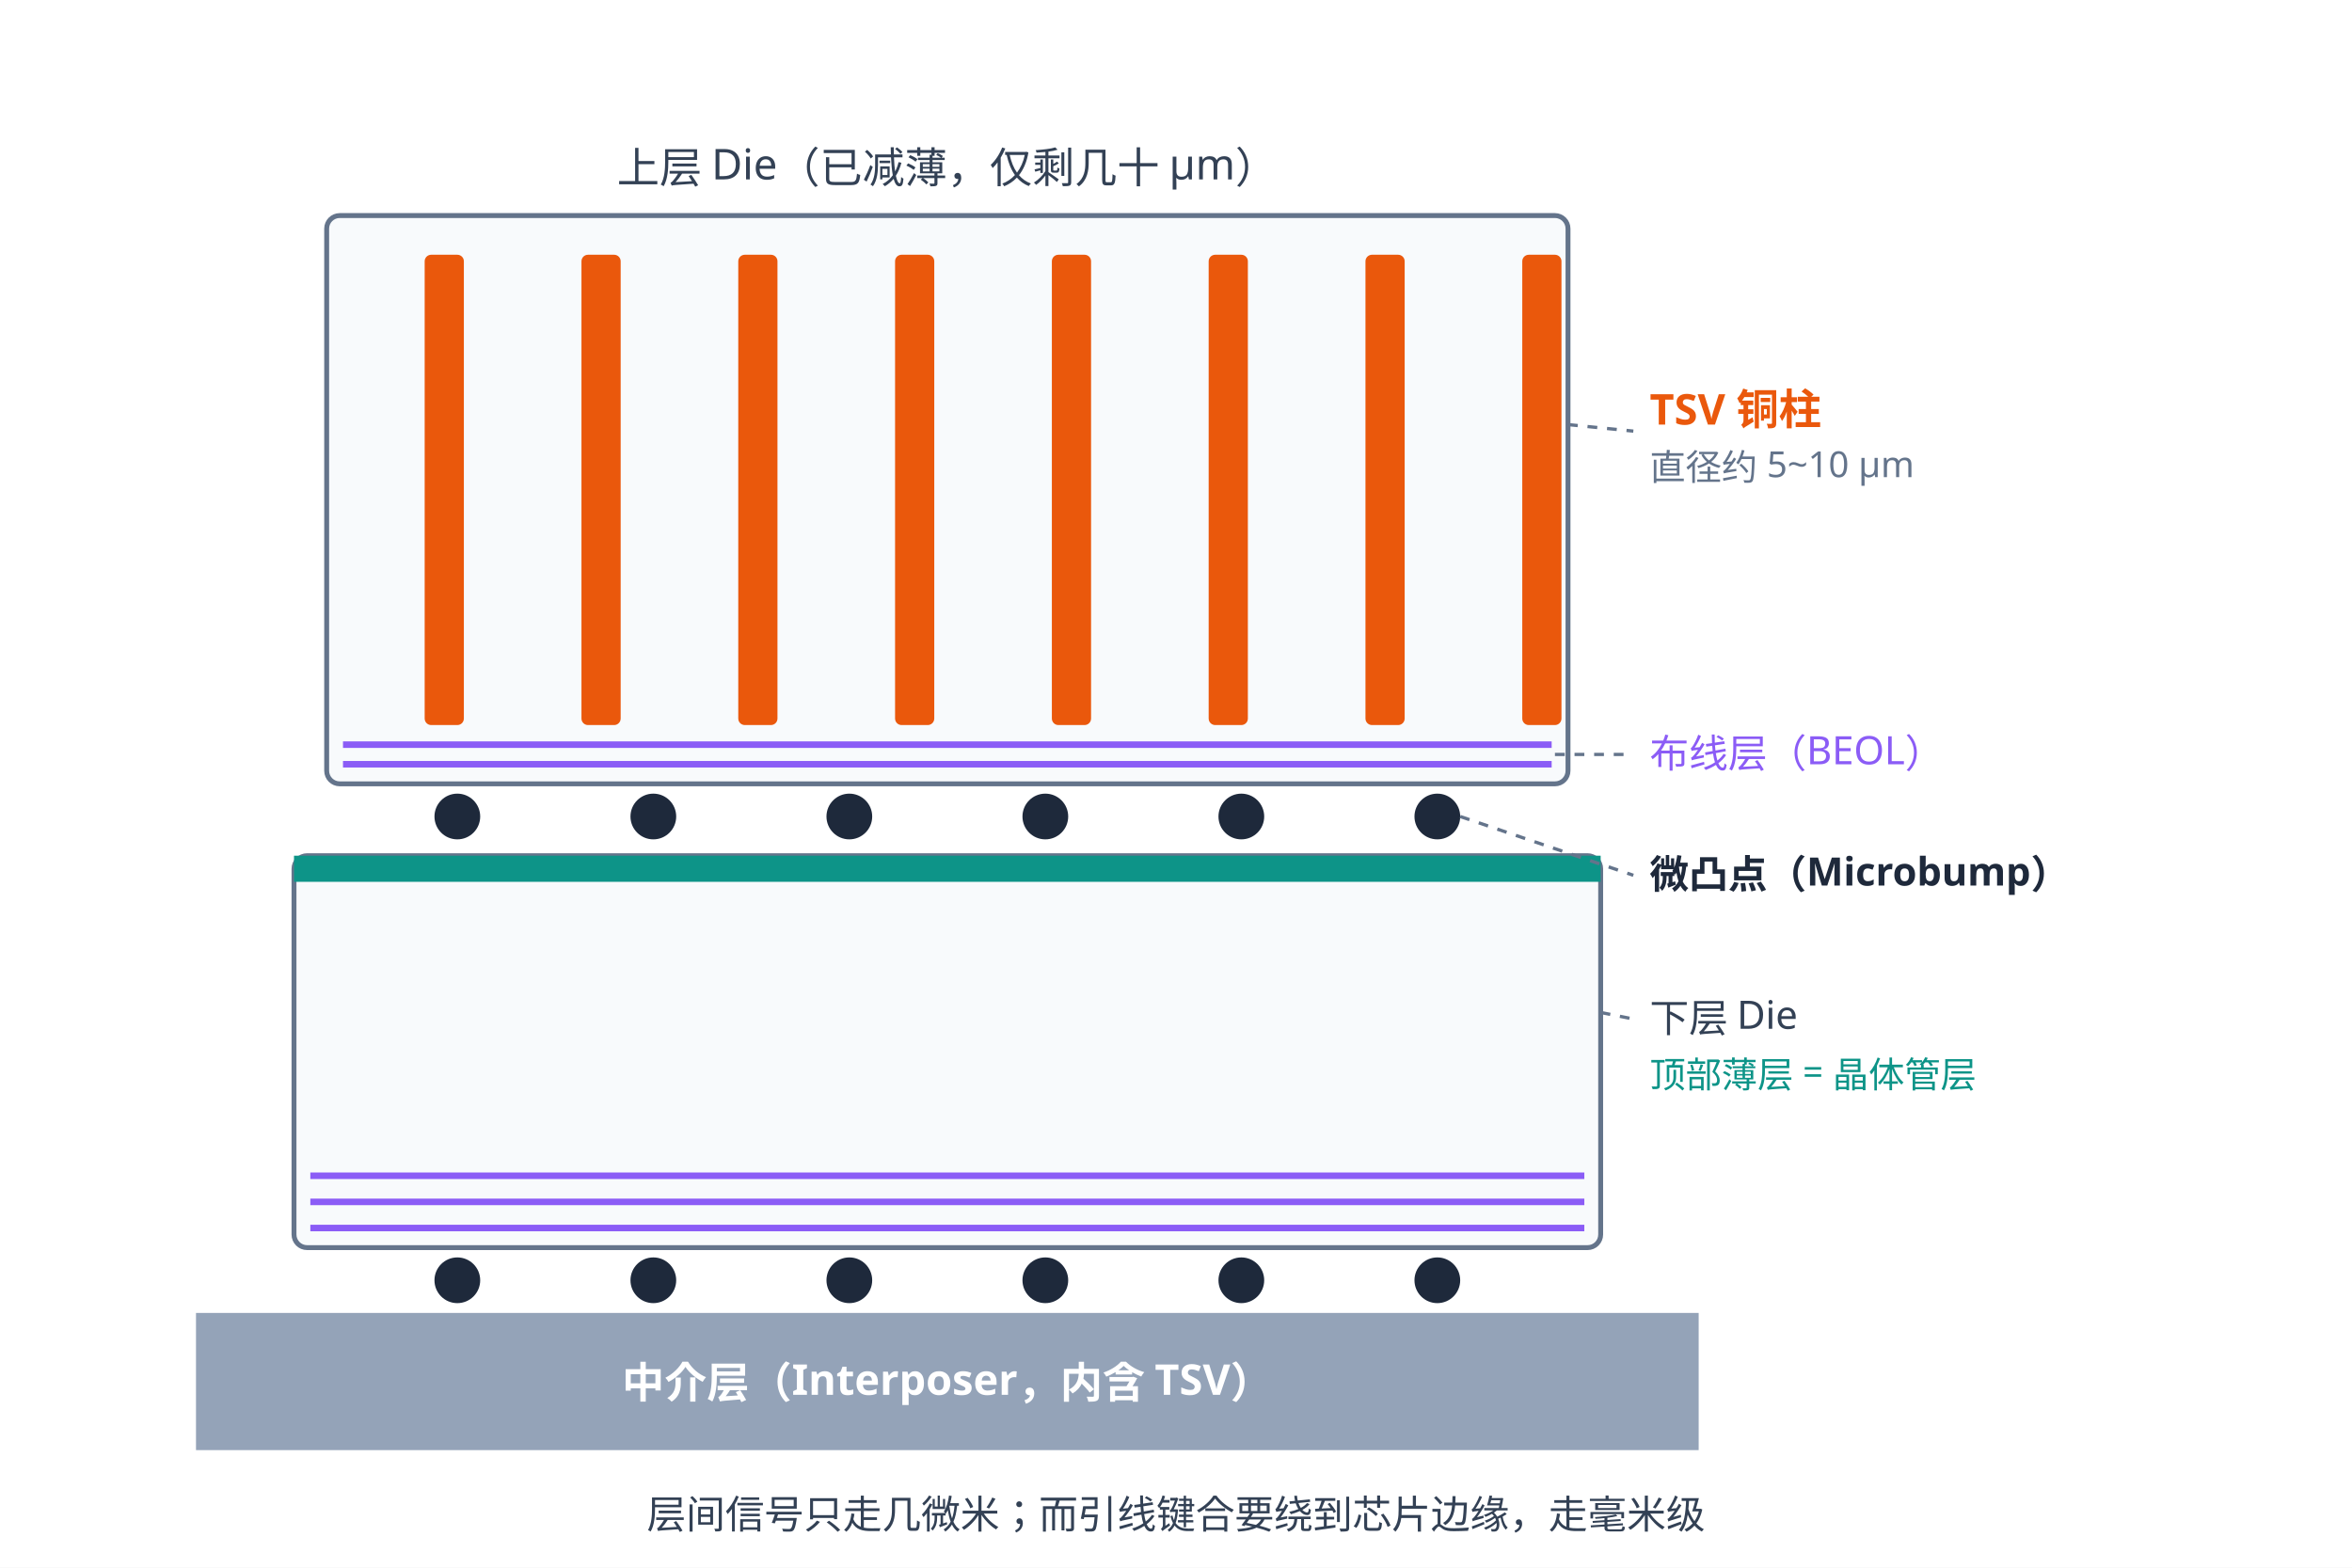
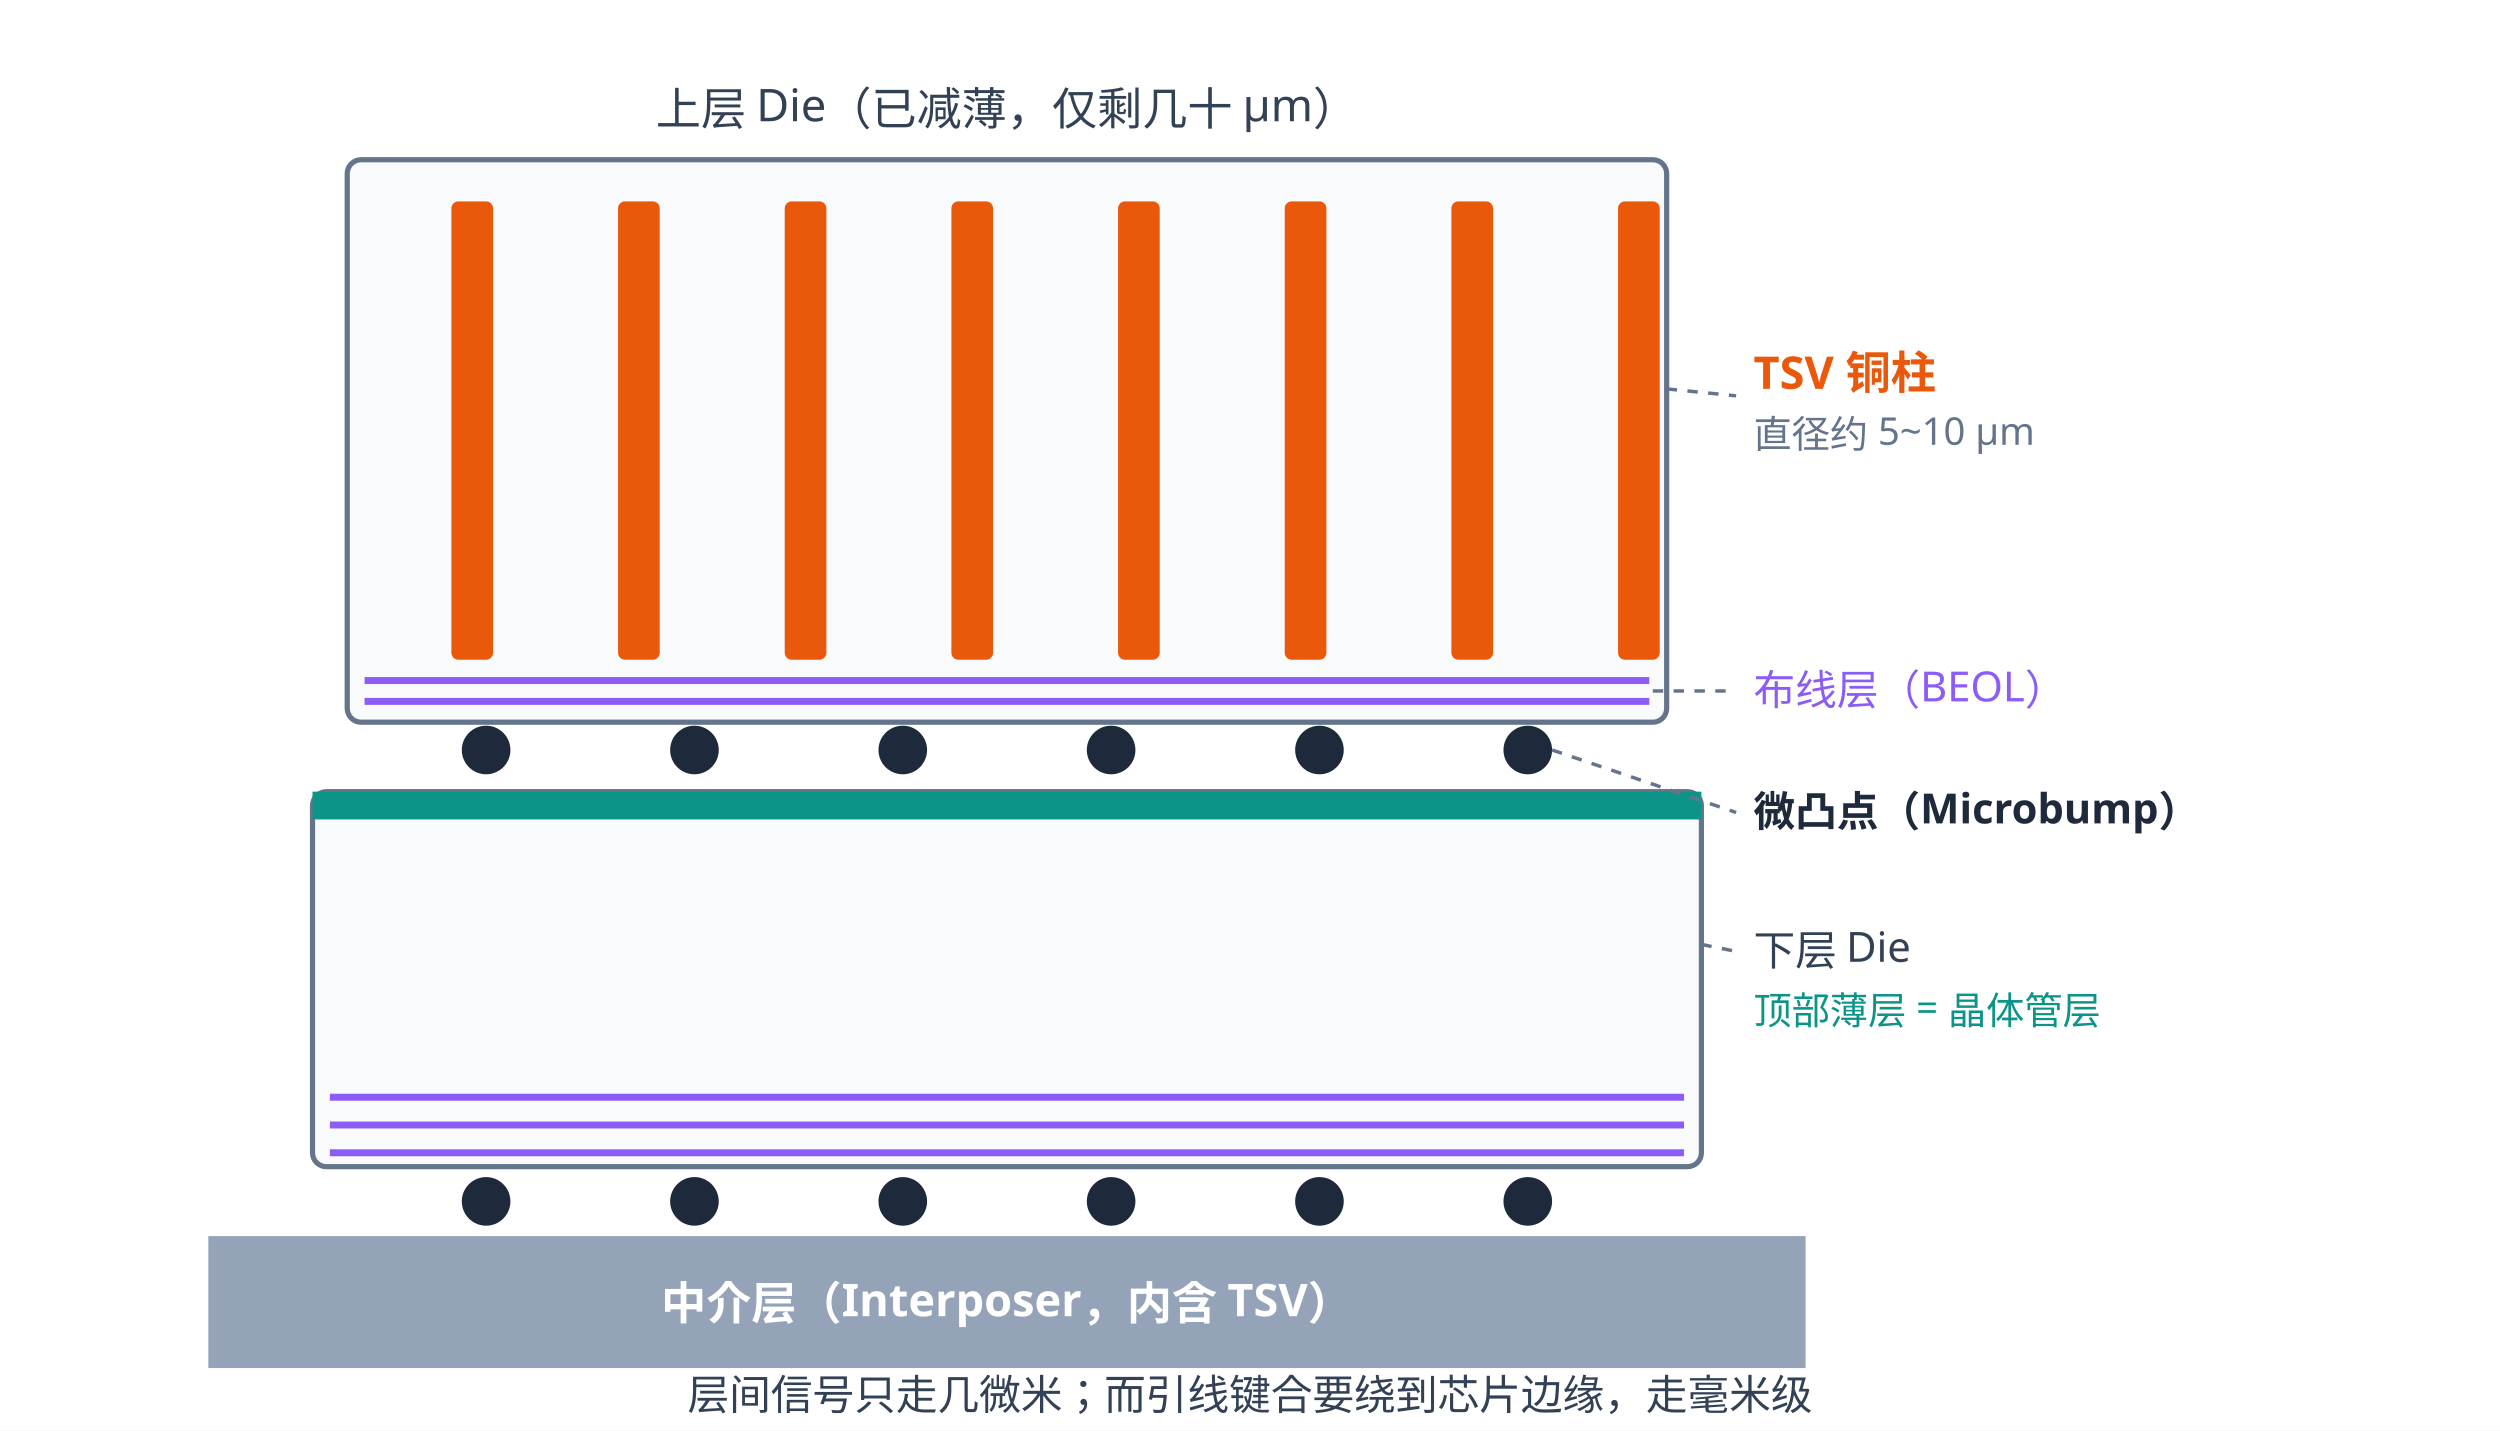
- <svg xmlns="http://www.w3.org/2000/svg" viewBox="0 0 720 480" font-family="'PingFang SC','Microsoft YaHei',sans-serif">
-   <rect x="0" y="0" width="720" height="480" fill="#ffffff" />
-   <text x="290" y="56" text-anchor="middle" fill="#334155" font-size="13">上层 Die（已减薄，仅剩几十 μm）</text>
-   <rect x="100" y="66" width="380" height="174" rx="4" fill="#f8fafc" stroke="#64748b" stroke-width="1.5" />
-   <rect x="130" y="78" width="12" height="144" rx="2" fill="#ea580c" />
-   <rect x="178" y="78" width="12" height="144" rx="2" fill="#ea580c" />
-   <rect x="226" y="78" width="12" height="144" rx="2" fill="#ea580c" />
-   <rect x="274" y="78" width="12" height="144" rx="2" fill="#ea580c" />
-   <rect x="322" y="78" width="12" height="144" rx="2" fill="#ea580c" />
-   <rect x="370" y="78" width="12" height="144" rx="2" fill="#ea580c" />
-   <rect x="418" y="78" width="12" height="144" rx="2" fill="#ea580c" />
-   <rect x="466" y="78" width="12" height="144" rx="2" fill="#ea580c" />
-   <line x1="105" y1="228" x2="475" y2="228" stroke="#8b5cf6" stroke-width="2" />
-   <line x1="105" y1="234" x2="475" y2="234" stroke="#8b5cf6" stroke-width="2" />
-   <circle cx="140" cy="250" r="7" fill="#1e293b" />
-   <circle cx="200" cy="250" r="7" fill="#1e293b" />
-   <circle cx="260" cy="250" r="7" fill="#1e293b" />
-   <circle cx="320" cy="250" r="7" fill="#1e293b" />
-   <circle cx="380" cy="250" r="7" fill="#1e293b" />
-   <circle cx="440" cy="250" r="7" fill="#1e293b" />
-   <rect x="90" y="262" width="400" height="120" rx="4" fill="#f8fafc" stroke="#64748b" stroke-width="1.5" />
-   <rect x="90" y="262" width="400" height="8" fill="#0d9488" />
-   <line x1="95" y1="360" x2="485" y2="360" stroke="#8b5cf6" stroke-width="2" />
-   <line x1="95" y1="368" x2="485" y2="368" stroke="#8b5cf6" stroke-width="2" />
-   <line x1="95" y1="376" x2="485" y2="376" stroke="#8b5cf6" stroke-width="2" />
-   <circle cx="140" cy="392" r="7" fill="#1e293b" />
-   <circle cx="200" cy="392" r="7" fill="#1e293b" />
-   <circle cx="260" cy="392" r="7" fill="#1e293b" />
-   <circle cx="320" cy="392" r="7" fill="#1e293b" />
-   <circle cx="380" cy="392" r="7" fill="#1e293b" />
-   <circle cx="440" cy="392" r="7" fill="#1e293b" />
-   <rect x="60" y="402" width="460" height="42" fill="#94a3b8" />
-   <text x="290" y="428" text-anchor="middle" fill="#ffffff" font-size="13" font-weight="bold">中介层（Interposer，内含 TSV）</text>
-   <line x1="480" y1="130" x2="500" y2="132" stroke="#64748b" stroke-width="1" stroke-dasharray="3,3" />
-   <text x="505" y="130" text-anchor="start" fill="#ea580c" font-size="13" font-weight="bold">TSV 铜柱</text>
-   <text x="505" y="147" text-anchor="start" fill="#64748b" font-size="11">直径约 5~10 μm</text>
-   <line x1="476" y1="231" x2="500" y2="231" stroke="#64748b" stroke-width="1" stroke-dasharray="3,3" />
-   <text x="505" y="235" text-anchor="start" fill="#8b5cf6" font-size="12">布线层（BEOL）</text>
-   <line x1="447" y1="250" x2="500" y2="268" stroke="#64748b" stroke-width="1" stroke-dasharray="3,3" />
-   <text x="505" y="272" text-anchor="start" fill="#1e293b" font-size="12" font-weight="bold">微凸点（Microbump）</text>
-   <line x1="490" y1="310" x2="500" y2="312" stroke="#64748b" stroke-width="1" stroke-dasharray="3,3" />
-   <text x="505" y="316" text-anchor="start" fill="#334155" font-size="12">下层 Die</text>
-   <text x="505" y="333" text-anchor="start" fill="#0d9488" font-size="11">顶部薄层 = 晶体管层</text>
-   <text x="360" y="468" text-anchor="middle" fill="#334155" font-size="12">层间信号只走几微米；而引线键合要绕到芯片边缘，走毫米级</text>
+ <svg xmlns="http://www.w3.org/2000/svg" viewBox="0 0 720 412" font-family="'PingFang SC','Microsoft YaHei',sans-serif">
+   <rect x="0" y="0" width="720" height="412" fill="#ffffff" />
+   <text x="290" y="36" text-anchor="middle" fill="#334155" font-size="13">上层 Die（已减薄，仅剩几十 μm）</text>
+   <rect x="100" y="46" width="380" height="162" rx="4" fill="#f8fafc" stroke="#64748b" stroke-width="1.5" />
+   <rect x="130" y="58" width="12" height="132" rx="2" fill="#ea580c" />
+   <rect x="178" y="58" width="12" height="132" rx="2" fill="#ea580c" />
+   <rect x="226" y="58" width="12" height="132" rx="2" fill="#ea580c" />
+   <rect x="274" y="58" width="12" height="132" rx="2" fill="#ea580c" />
+   <rect x="322" y="58" width="12" height="132" rx="2" fill="#ea580c" />
+   <rect x="370" y="58" width="12" height="132" rx="2" fill="#ea580c" />
+   <rect x="418" y="58" width="12" height="132" rx="2" fill="#ea580c" />
+   <rect x="466" y="58" width="12" height="132" rx="2" fill="#ea580c" />
+   <line x1="105" y1="196" x2="475" y2="196" stroke="#8b5cf6" stroke-width="2" />
+   <line x1="105" y1="202" x2="475" y2="202" stroke="#8b5cf6" stroke-width="2" />
+   <circle cx="140" cy="216" r="7" fill="#1e293b" />
+   <circle cx="200" cy="216" r="7" fill="#1e293b" />
+   <circle cx="260" cy="216" r="7" fill="#1e293b" />
+   <circle cx="320" cy="216" r="7" fill="#1e293b" />
+   <circle cx="380" cy="216" r="7" fill="#1e293b" />
+   <circle cx="440" cy="216" r="7" fill="#1e293b" />
+   <rect x="90" y="228" width="400" height="108" rx="4" fill="#f8fafc" stroke="#64748b" stroke-width="1.5" />
+   <rect x="90" y="228" width="400" height="8" fill="#0d9488" />
+   <line x1="95" y1="316" x2="485" y2="316" stroke="#8b5cf6" stroke-width="2" />
+   <line x1="95" y1="324" x2="485" y2="324" stroke="#8b5cf6" stroke-width="2" />
+   <line x1="95" y1="332" x2="485" y2="332" stroke="#8b5cf6" stroke-width="2" />
+   <circle cx="140" cy="346" r="7" fill="#1e293b" />
+   <circle cx="200" cy="346" r="7" fill="#1e293b" />
+   <circle cx="260" cy="346" r="7" fill="#1e293b" />
+   <circle cx="320" cy="346" r="7" fill="#1e293b" />
+   <circle cx="380" cy="346" r="7" fill="#1e293b" />
+   <circle cx="440" cy="346" r="7" fill="#1e293b" />
+   <rect x="60" y="356" width="460" height="38" fill="#94a3b8" />
+   <text x="290" y="380" text-anchor="middle" fill="#ffffff" font-size="13" font-weight="bold">中介层（Interposer，内含 TSV）</text>
+   <line x1="480" y1="112" x2="500" y2="114" stroke="#64748b" stroke-width="1" stroke-dasharray="3,3" />
+   <text x="505" y="112" text-anchor="start" fill="#ea580c" font-size="13" font-weight="bold">TSV 铜柱</text>
+   <text x="505" y="129" text-anchor="start" fill="#64748b" font-size="11">直径约 5~10 μm</text>
+   <line x1="476" y1="199" x2="500" y2="199" stroke="#64748b" stroke-width="1" stroke-dasharray="3,3" />
+   <text x="505" y="203" text-anchor="start" fill="#8b5cf6" font-size="12">布线层（BEOL）</text>
+   <line x1="447" y1="216" x2="500" y2="234" stroke="#64748b" stroke-width="1" stroke-dasharray="3,3" />
+   <text x="505" y="238" text-anchor="start" fill="#1e293b" font-size="12" font-weight="bold">微凸点（Microbump）</text>
+   <line x1="490" y1="272" x2="500" y2="274" stroke="#64748b" stroke-width="1" stroke-dasharray="3,3" />
+   <text x="505" y="278" text-anchor="start" fill="#334155" font-size="12">下层 Die</text>
+   <text x="505" y="295" text-anchor="start" fill="#0d9488" font-size="11">顶部薄层 = 晶体管层</text>
+   <text x="360" y="406" text-anchor="middle" fill="#334155" font-size="12">层间信号只走几微米；而引线键合要绕到芯片边缘，走毫米级</text>
</svg>
